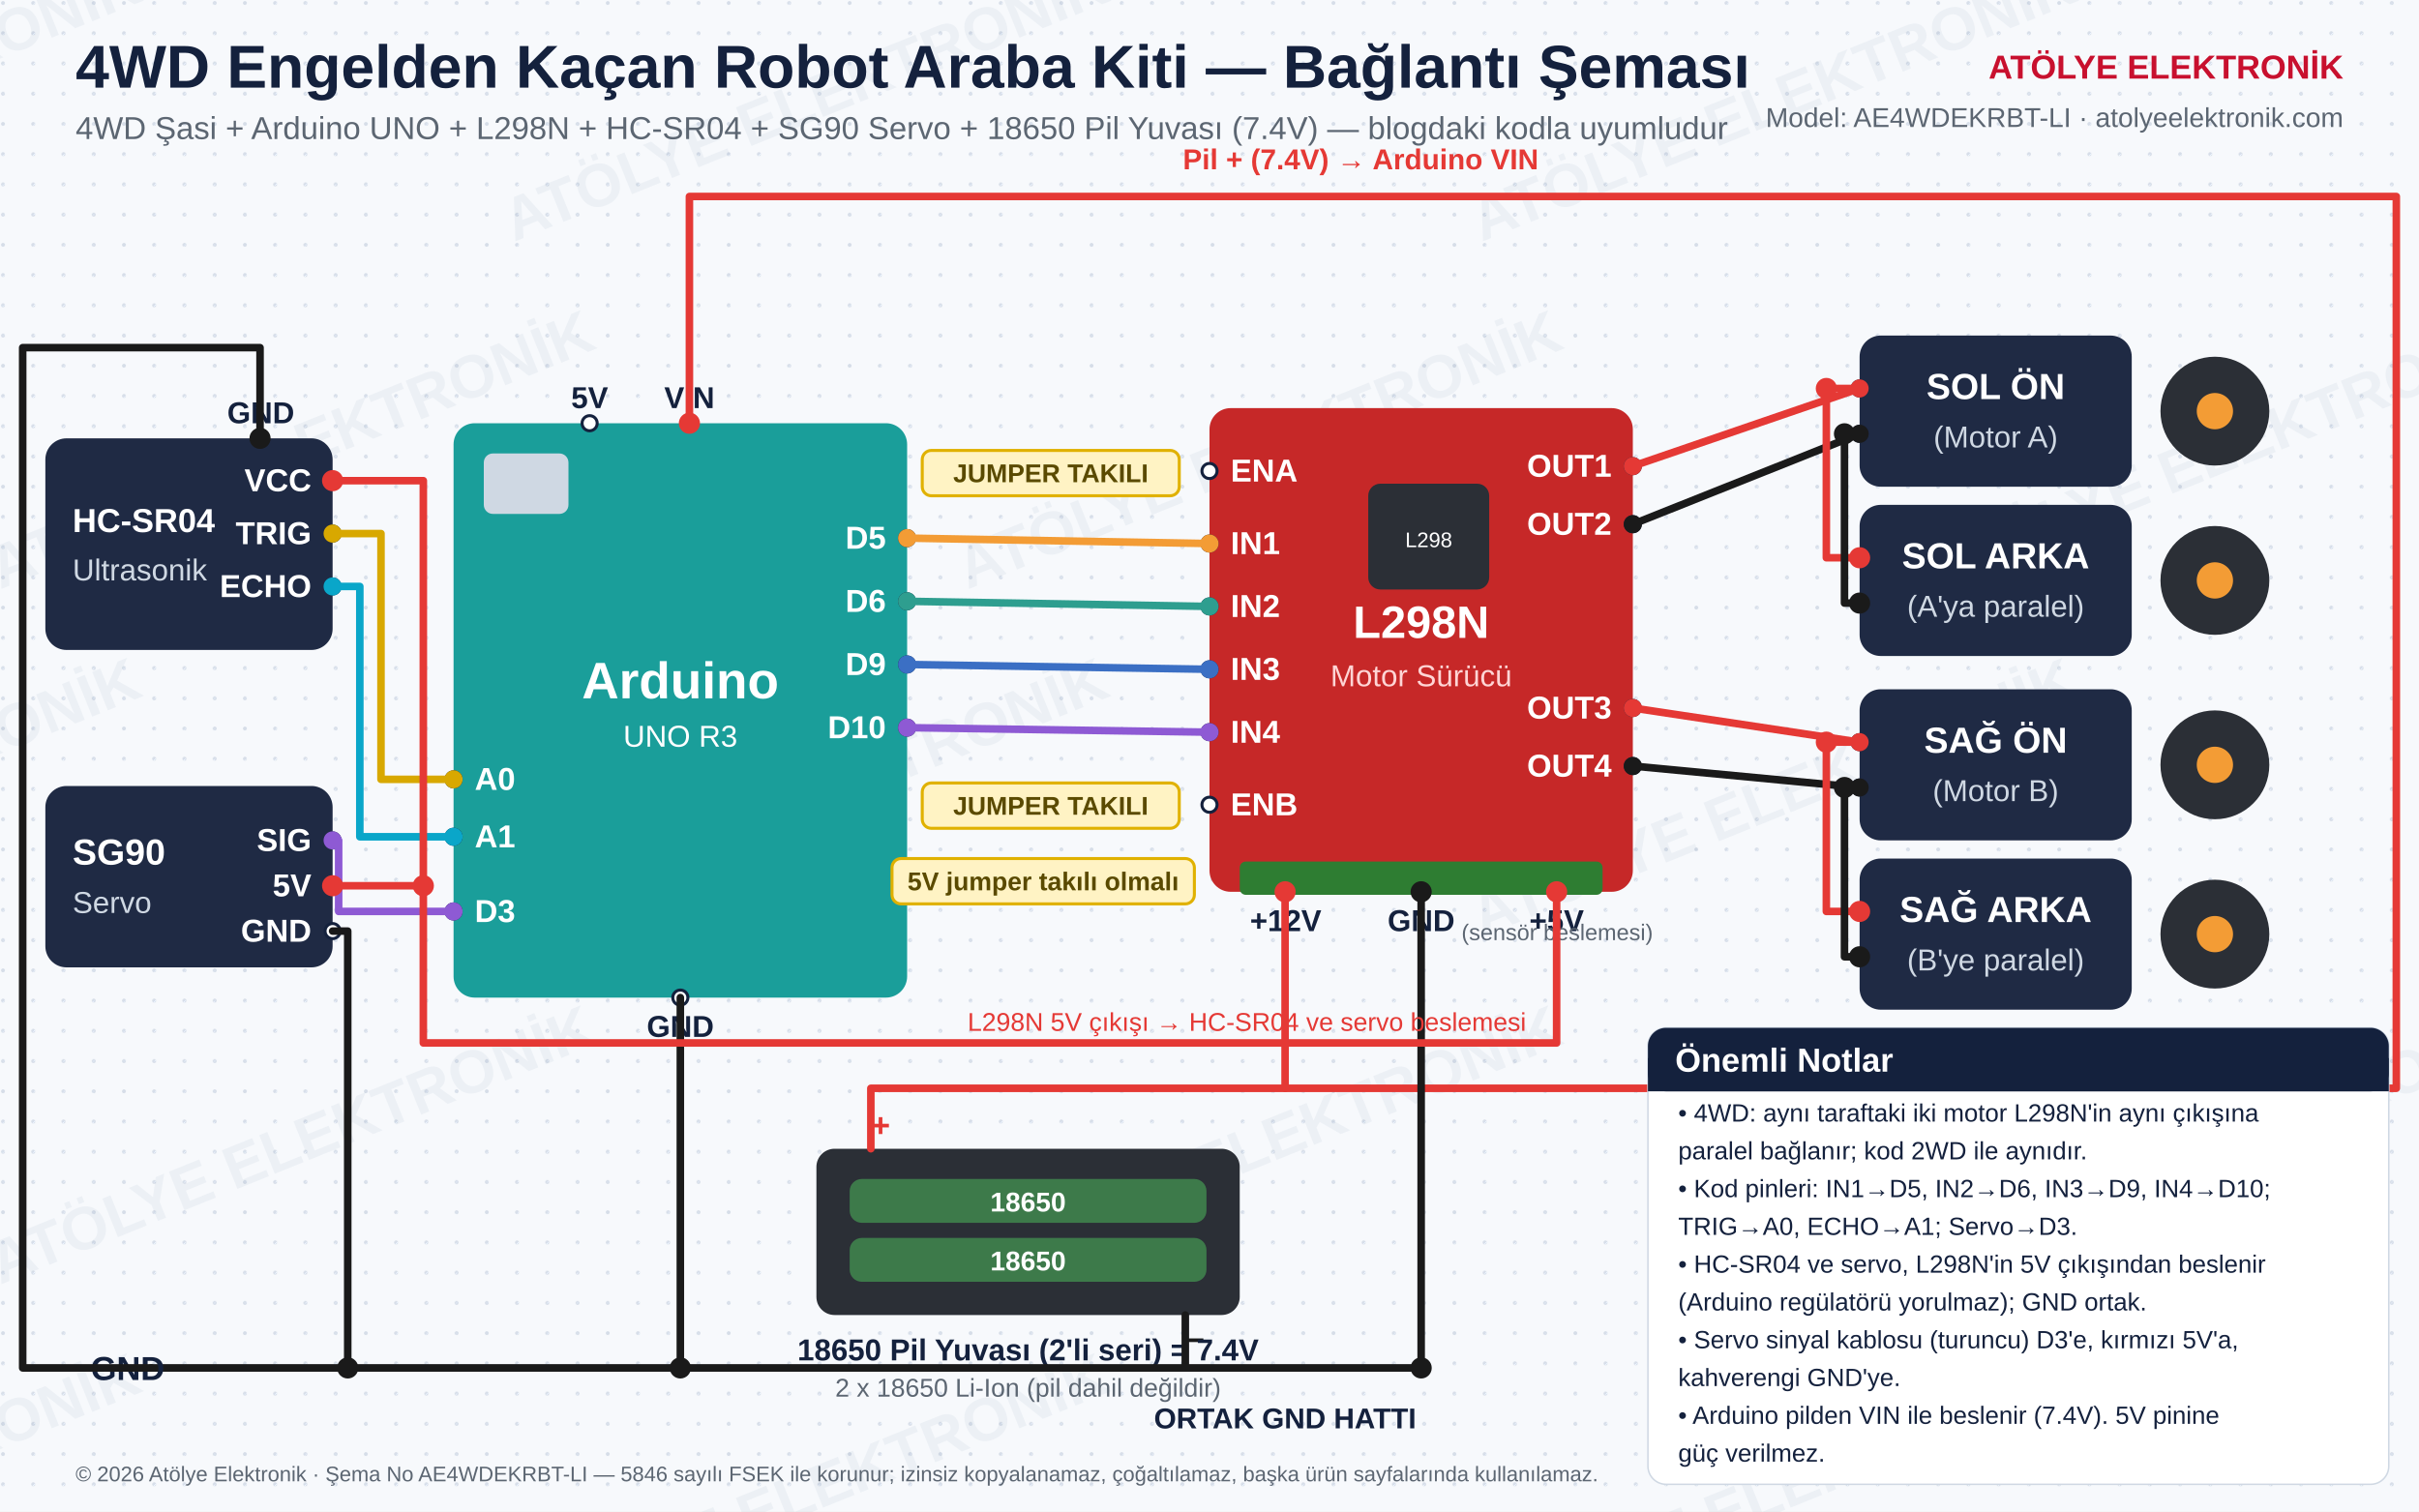
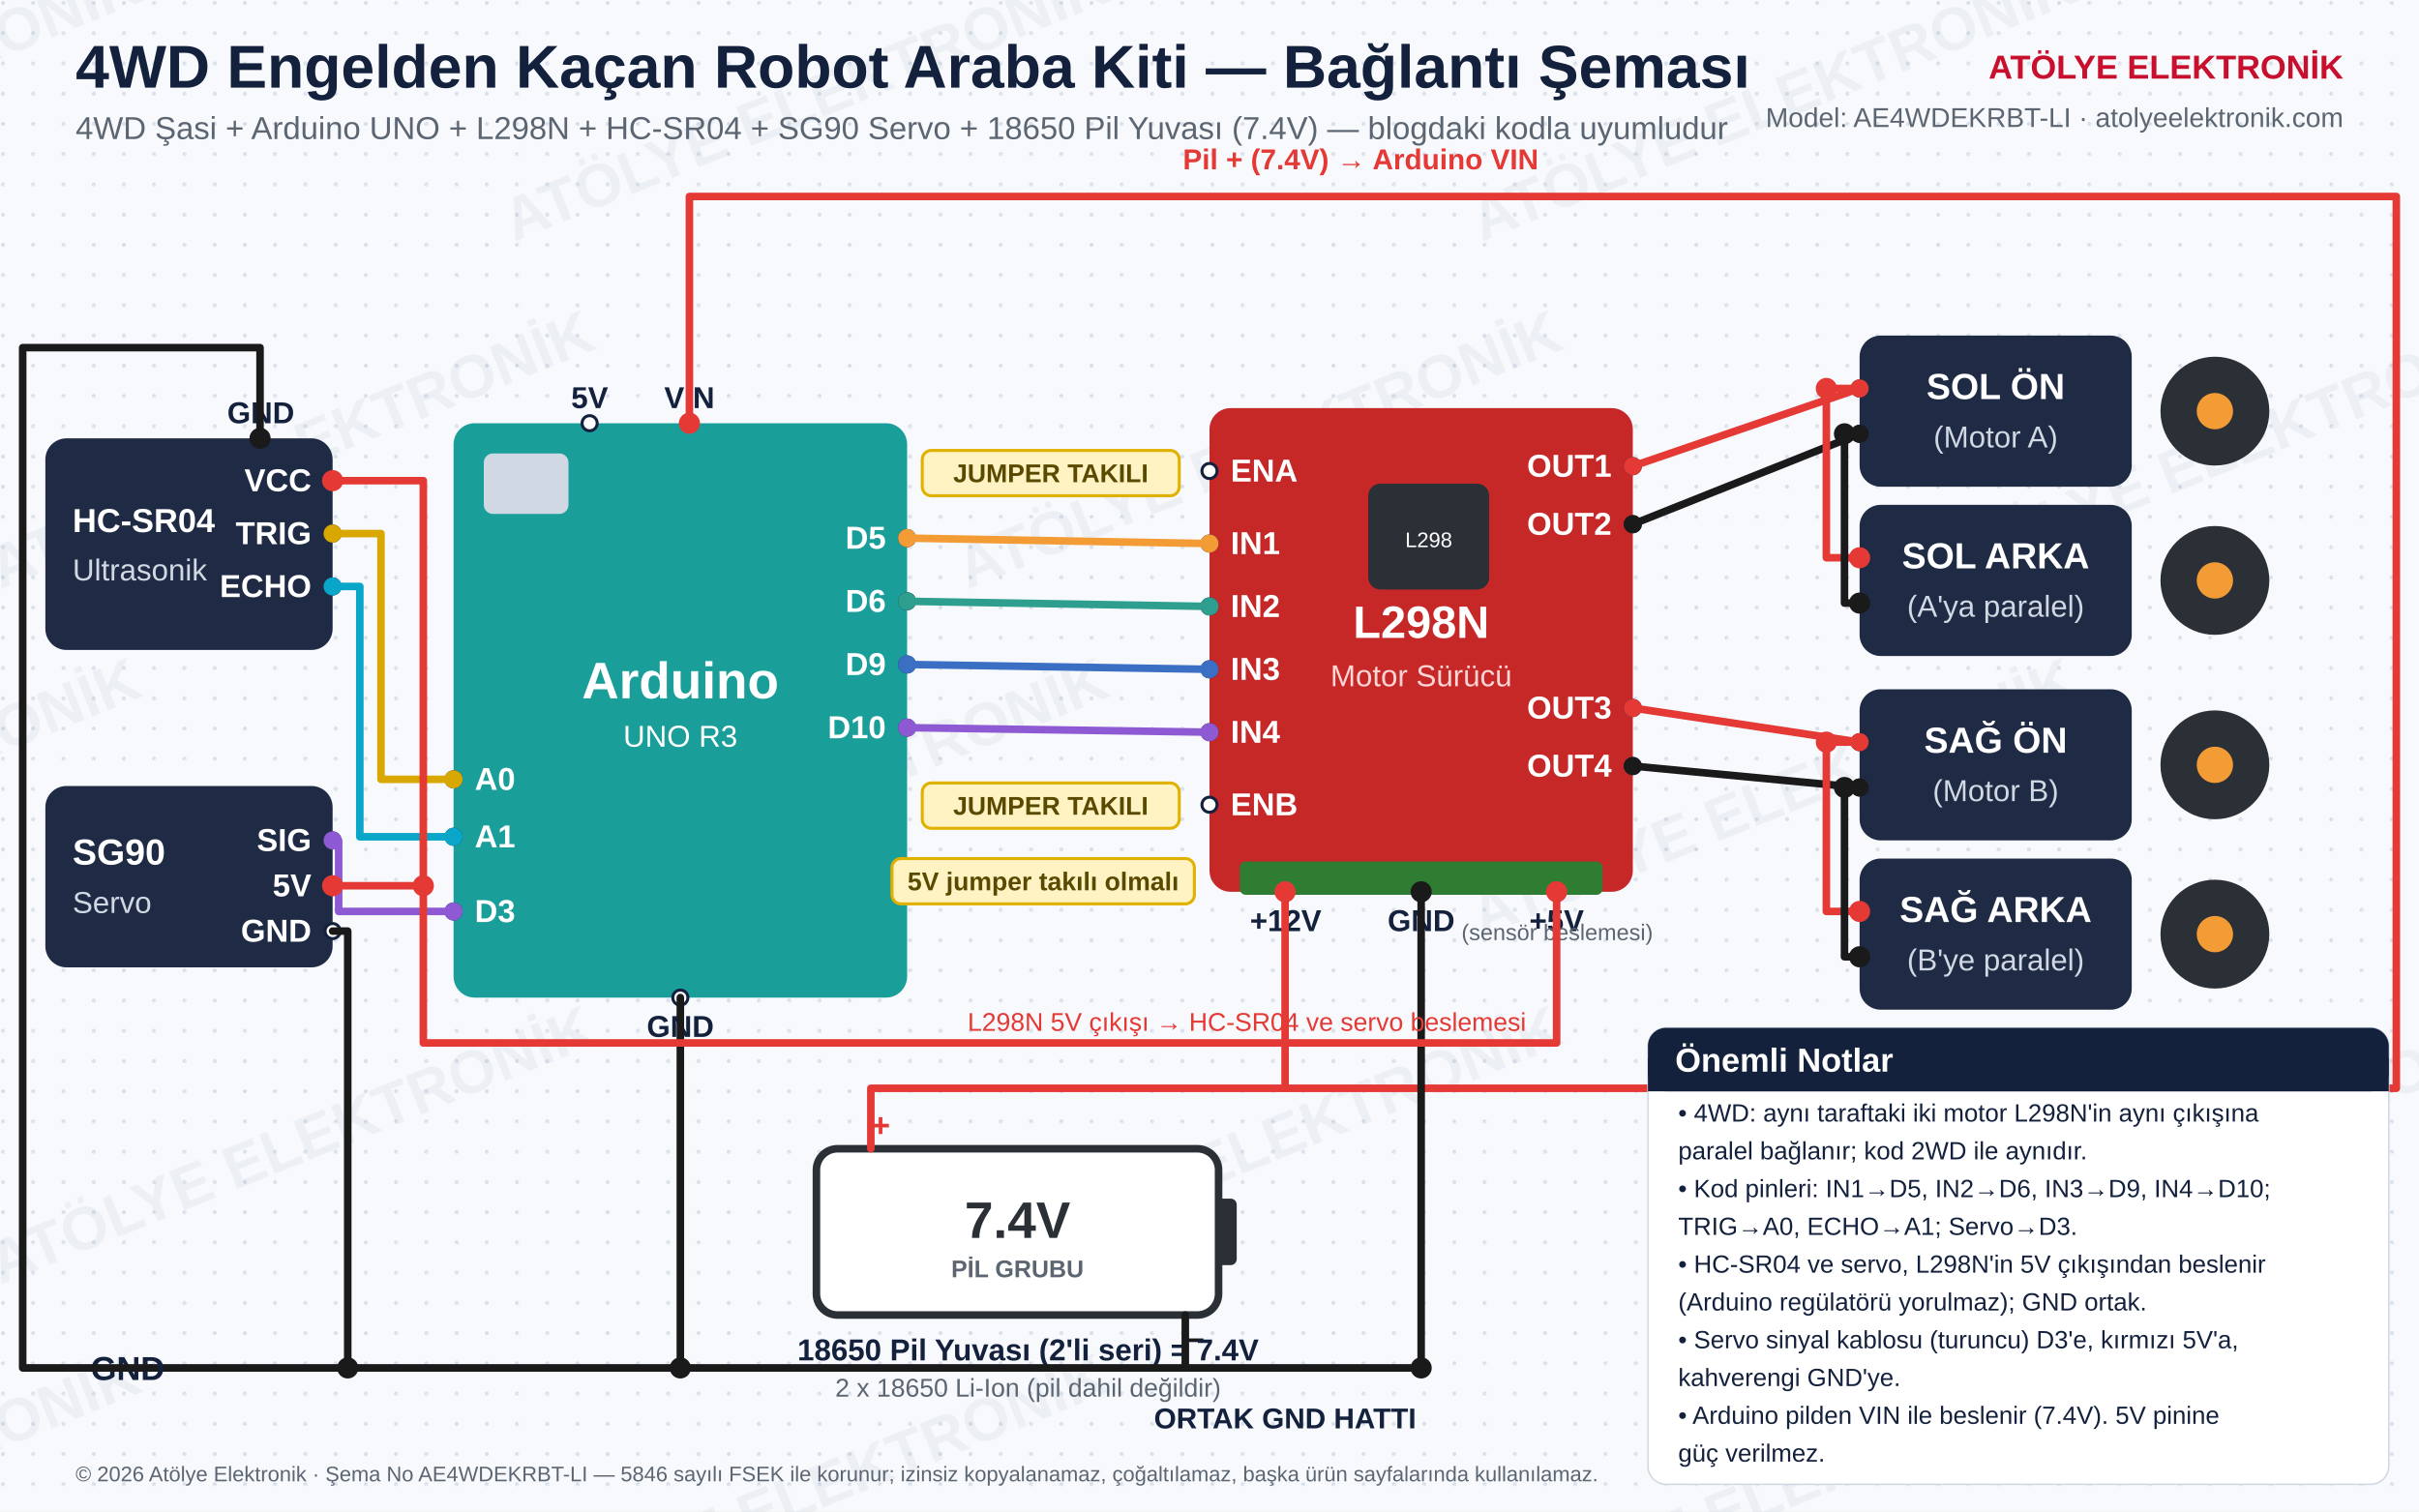
<svg xmlns="http://www.w3.org/2000/svg" width="1600" height="1000" viewBox="0 0 1600 1000" font-family="Segoe UI, Arial, sans-serif">
  <defs>
    <pattern id="dots" width="20" height="20" patternUnits="userSpaceOnUse">
      <circle cx="2" cy="2" r="1.3" fill="#d6dde8" />
    </pattern>
  </defs>
  <rect width="1600" height="1000" fill="#f7f9fc" />
  <rect width="1600" height="1000" fill="url(#dots)" />
  <g opacity="0.045" font-weight="800" font-size="40" fill="#003360">
    <text x="-300" y="160" transform="rotate(-22 -300 160)">ATÖLYE ELEKTRONİK</text>
    <text x="340" y="160" transform="rotate(-22 340 160)">ATÖLYE ELEKTRONİK</text>
    <text x="980" y="160" transform="rotate(-22 980 160)">ATÖLYE ELEKTRONİK</text>
    <text x="1620" y="160" transform="rotate(-22 1620 160)">ATÖLYE ELEKTRONİK</text>
    <text x="0" y="390" transform="rotate(-22 0 390)">ATÖLYE ELEKTRONİK</text>
    <text x="640" y="390" transform="rotate(-22 640 390)">ATÖLYE ELEKTRONİK</text>
    <text x="1280" y="390" transform="rotate(-22 1280 390)">ATÖLYE ELEKTRONİK</text>
    <text x="-300" y="620" transform="rotate(-22 -300 620)">ATÖLYE ELEKTRONİK</text>
    <text x="340" y="620" transform="rotate(-22 340 620)">ATÖLYE ELEKTRONİK</text>
    <text x="980" y="620" transform="rotate(-22 980 620)">ATÖLYE ELEKTRONİK</text>
    <text x="1620" y="620" transform="rotate(-22 1620 620)">ATÖLYE ELEKTRONİK</text>
    <text x="0" y="850" transform="rotate(-22 0 850)">ATÖLYE ELEKTRONİK</text>
    <text x="640" y="850" transform="rotate(-22 640 850)">ATÖLYE ELEKTRONİK</text>
    <text x="1280" y="850" transform="rotate(-22 1280 850)">ATÖLYE ELEKTRONİK</text>
    <text x="-300" y="1080" transform="rotate(-22 -300 1080)">ATÖLYE ELEKTRONİK</text>
    <text x="340" y="1080" transform="rotate(-22 340 1080)">ATÖLYE ELEKTRONİK</text>
    <text x="980" y="1080" transform="rotate(-22 980 1080)">ATÖLYE ELEKTRONİK</text>
    <text x="1620" y="1080" transform="rotate(-22 1620 1080)">ATÖLYE ELEKTRONİK</text>
  </g>
  <text x="50" y="58" font-size="40" font-weight="800" fill="#14213d">4WD Engelden Kaçan Robot Araba Kiti — Bağlantı Şeması</text>
  <text x="50" y="92" font-size="21" fill="#5c6672">4WD Şasi + Arduino UNO + L298N + HC-SR04 + SG90 Servo + 18650 Pil Yuvası (7.4V) — blogdaki kodla uyumludur</text>
  <text x="1550" y="52" text-anchor="end" font-size="22" font-weight="800" fill="#c8102e">ATÖLYE ELEKTRONİK</text>
  <text x="1550" y="84" text-anchor="end" font-size="18" fill="#5c6672">Model: AE4WDEKRBT-LI · atolyeelektronik.com</text>
  <rect x="300" y="280" width="300" height="380" rx="14" fill="#1a9e9a" />
  <text x="450.0" y="462.0" text-anchor="middle" font-size="34" font-weight="700" fill="#fff">Arduino</text>
  <text x="450.0" y="494.0" text-anchor="middle" font-size="20" fill="#ffffff">UNO R3</text>
  <text x="586" y="363.0" text-anchor="end" font-size="21" font-weight="700" fill="#fff">D5</text>
  <circle cx="600" cy="356.0" r="5" fill="#fff" stroke="#14213d" stroke-width="2" />
  <text x="586" y="404.8" text-anchor="end" font-size="21" font-weight="700" fill="#fff">D6</text>
  <circle cx="600" cy="397.8" r="5" fill="#fff" stroke="#14213d" stroke-width="2" />
  <text x="586" y="446.6" text-anchor="end" font-size="21" font-weight="700" fill="#fff">D9</text>
  <circle cx="600" cy="439.6" r="5" fill="#fff" stroke="#14213d" stroke-width="2" />
  <text x="586" y="488.4" text-anchor="end" font-size="21" font-weight="700" fill="#fff">D10</text>
  <circle cx="600" cy="481.4" r="5" fill="#fff" stroke="#14213d" stroke-width="2" />
  <text x="390.0" y="270" text-anchor="middle" font-size="20" font-weight="700" fill="#14213d">5V</text>
  <circle cx="390.0" cy="280" r="5" fill="#fff" stroke="#14213d" stroke-width="2" />
  <text x="456.0" y="270" text-anchor="middle" font-size="20" font-weight="700" fill="#14213d">VIN</text>
  <circle cx="456.0" cy="280" r="5" fill="#fff" stroke="#14213d" stroke-width="2" />
  <text x="450.0" y="686" text-anchor="middle" font-size="20" font-weight="700" fill="#14213d">GND</text>
  <circle cx="450.0" cy="660" r="5" fill="#fff" stroke="#14213d" stroke-width="2" />
  <rect x="320" y="300" width="56" height="40" rx="6" fill="#cfd8e3" />
  <rect x="800" y="270" width="280" height="320" rx="14" fill="#c62828" />
  <text x="940.0" y="422.0" text-anchor="middle" font-size="30" font-weight="700" fill="#fff">L298N</text>
  <text x="940.0" y="454.0" text-anchor="middle" font-size="20" fill="#ffd5d5">Motor Sürücü</text>
  <text x="814" y="318.6" font-size="21" font-weight="700" fill="#fff">ENA</text>
  <circle cx="800" cy="311.6" r="5" fill="#fff" stroke="#14213d" stroke-width="2" />
  <text x="814" y="366.6" font-size="21" font-weight="700" fill="#fff">IN1</text>
  <circle cx="800" cy="359.6" r="5" fill="#fff" stroke="#14213d" stroke-width="2" />
  <text x="814" y="408.2" font-size="21" font-weight="700" fill="#fff">IN2</text>
  <circle cx="800" cy="401.2" r="5" fill="#fff" stroke="#14213d" stroke-width="2" />
  <text x="814" y="449.8" font-size="21" font-weight="700" fill="#fff">IN3</text>
  <circle cx="800" cy="442.8" r="5" fill="#fff" stroke="#14213d" stroke-width="2" />
  <text x="814" y="491.4" font-size="21" font-weight="700" fill="#fff">IN4</text>
  <circle cx="800" cy="484.4" r="5" fill="#fff" stroke="#14213d" stroke-width="2" />
  <text x="814" y="539.4" font-size="21" font-weight="700" fill="#fff">ENB</text>
  <circle cx="800" cy="532.4" r="5" fill="#fff" stroke="#14213d" stroke-width="2" />
  <text x="1066" y="315.4" text-anchor="end" font-size="21" font-weight="700" fill="#fff">OUT1</text>
  <circle cx="1080" cy="308.4" r="5" fill="#fff" stroke="#14213d" stroke-width="2" />
  <text x="1066" y="353.8" text-anchor="end" font-size="21" font-weight="700" fill="#fff">OUT2</text>
  <circle cx="1080" cy="346.8" r="5" fill="#fff" stroke="#14213d" stroke-width="2" />
  <text x="1066" y="475.4" text-anchor="end" font-size="21" font-weight="700" fill="#fff">OUT3</text>
  <circle cx="1080" cy="468.4" r="5" fill="#fff" stroke="#14213d" stroke-width="2" />
  <text x="1066" y="513.8" text-anchor="end" font-size="21" font-weight="700" fill="#fff">OUT4</text>
  <circle cx="1080" cy="506.8" r="5" fill="#fff" stroke="#14213d" stroke-width="2" />
  <text x="850.4" y="616" text-anchor="middle" font-size="20" font-weight="700" fill="#14213d">+12V</text>
  <circle cx="850.4" cy="590" r="5" fill="#fff" stroke="#14213d" stroke-width="2" />
  <text x="940.0" y="616" text-anchor="middle" font-size="20" font-weight="700" fill="#14213d">GND</text>
  <circle cx="940.0" cy="590" r="5" fill="#fff" stroke="#14213d" stroke-width="2" />
  <text x="1029.6" y="616" text-anchor="middle" font-size="20" font-weight="700" fill="#14213d">+5V</text>
  <circle cx="1029.6" cy="590" r="5" fill="#fff" stroke="#14213d" stroke-width="2" />
  <rect x="905" y="320" width="80" height="70" rx="8" fill="#2b2f36" />
  <text x="945" y="362" text-anchor="middle" font-size="14" fill="#fff">L298</text>
  <rect x="820" y="570" width="240" height="22" rx="4" fill="#2e7d32" />
  <rect x="610" y="298" width="170" height="30" rx="6" fill="#fff3c4" stroke="#e0b100" stroke-width="2" />
  <text x="695.0" y="319" text-anchor="middle" font-size="17" font-weight="700" fill="#5a4a00">JUMPER TAKILI</text>
  <rect x="610" y="518" width="170" height="30" rx="6" fill="#fff3c4" stroke="#e0b100" stroke-width="2" />
  <text x="695.0" y="539" text-anchor="middle" font-size="17" font-weight="700" fill="#5a4a00">JUMPER TAKILI</text>
  <rect x="590" y="568" width="200" height="30" rx="6" fill="#fff3c4" stroke="#e0b100" stroke-width="2" />
  <text x="690.0" y="589" text-anchor="middle" font-size="17" font-weight="700" fill="#5a4a00">5V jumper takılı olmalı</text>
  <text x="1030" y="622" text-anchor="middle" font-size="15" font-weight="500" fill="#5c6672">(sensör beslemesi)</text>
  <rect x="1230" y="222" width="180" height="100" rx="14" fill="#1f2a44" />
  <text x="1320.0" y="264.0" text-anchor="middle" font-size="24" font-weight="700" fill="#fff">SOL ÖN</text>
  <text x="1320.0" y="296.0" text-anchor="middle" font-size="20" fill="#cfd8e3">(Motor A)</text>
  <text x="1244" y="264.0" font-size="21" font-weight="700" fill="#fff" />
  <circle cx="1230" cy="257.0" r="5" fill="#fff" stroke="#14213d" stroke-width="2" />
  <text x="1244" y="294.0" font-size="21" font-weight="700" fill="#fff"> </text>
  <circle cx="1230" cy="287.0" r="5" fill="#fff" stroke="#14213d" stroke-width="2" />
  <circle cx="1465" cy="272" r="36" fill="#2b2f36" />
  <circle cx="1465" cy="272" r="12" fill="#f39c35" />
  <rect x="1230" y="334" width="180" height="100" rx="14" fill="#1f2a44" />
  <text x="1320.0" y="376.0" text-anchor="middle" font-size="24" font-weight="700" fill="#fff">SOL ARKA</text>
  <text x="1320.0" y="408.0" text-anchor="middle" font-size="20" fill="#cfd8e3">(A'ya paralel)</text>
  <text x="1244" y="376.0" font-size="21" font-weight="700" fill="#fff" />
  <circle cx="1230" cy="369.0" r="5" fill="#fff" stroke="#14213d" stroke-width="2" />
  <text x="1244" y="406.0" font-size="21" font-weight="700" fill="#fff"> </text>
  <circle cx="1230" cy="399.0" r="5" fill="#fff" stroke="#14213d" stroke-width="2" />
  <circle cx="1465" cy="384" r="36" fill="#2b2f36" />
  <circle cx="1465" cy="384" r="12" fill="#f39c35" />
  <rect x="1230" y="456" width="180" height="100" rx="14" fill="#1f2a44" />
  <text x="1320.0" y="498.0" text-anchor="middle" font-size="24" font-weight="700" fill="#fff">SAĞ ÖN</text>
  <text x="1320.0" y="530.0" text-anchor="middle" font-size="20" fill="#cfd8e3">(Motor B)</text>
  <text x="1244" y="498.0" font-size="21" font-weight="700" fill="#fff" />
  <circle cx="1230" cy="491.0" r="5" fill="#fff" stroke="#14213d" stroke-width="2" />
  <text x="1244" y="528.0" font-size="21" font-weight="700" fill="#fff"> </text>
  <circle cx="1230" cy="521.0" r="5" fill="#fff" stroke="#14213d" stroke-width="2" />
  <circle cx="1465" cy="506" r="36" fill="#2b2f36" />
  <circle cx="1465" cy="506" r="12" fill="#f39c35" />
  <rect x="1230" y="568" width="180" height="100" rx="14" fill="#1f2a44" />
  <text x="1320.0" y="610.0" text-anchor="middle" font-size="24" font-weight="700" fill="#fff">SAĞ ARKA</text>
  <text x="1320.0" y="642.0" text-anchor="middle" font-size="20" fill="#cfd8e3">(B'ye paralel)</text>
  <text x="1244" y="610.0" font-size="21" font-weight="700" fill="#fff" />
  <circle cx="1230" cy="603.0" r="5" fill="#fff" stroke="#14213d" stroke-width="2" />
  <text x="1244" y="640.0" font-size="21" font-weight="700" fill="#fff"> </text>
  <circle cx="1230" cy="633.0" r="5" fill="#fff" stroke="#14213d" stroke-width="2" />
  <circle cx="1465" cy="618" r="36" fill="#2b2f36" />
  <circle cx="1465" cy="618" r="12" fill="#f39c35" />
-   <rect x="540" y="760" width="280" height="110" rx="12" fill="#2b2f36" />
-   <rect x="562" y="780.0" width="236" height="29.0" rx="8" fill="#3d7a4a" />
-   <text x="680.0" y="801.5" text-anchor="middle" font-size="18" font-weight="700" fill="#fff">18650</text>
-   <rect x="562" y="819.0" width="236" height="29.0" rx="8" fill="#3d7a4a" />
-   <text x="680.0" y="840.5" text-anchor="middle" font-size="18" font-weight="700" fill="#fff">18650</text>
+   <rect x="540" y="760" width="266" height="110" rx="14" fill="#fff" stroke="#2b2f36" stroke-width="5" />
+   <rect x="804" y="793.0" width="14" height="44.0" rx="4" fill="#2b2f36" />
+   <text x="673.0" y="819.0" text-anchor="middle" font-size="34" font-weight="800" fill="#2b2f36">7.4V</text>
+   <text x="673.0" y="845.0" text-anchor="middle" font-size="16" font-weight="700" fill="#5c6672">PİL GRUBU</text>
  <text x="576" y="752" font-size="22" font-weight="700" fill="#e53935">+</text>
  <text x="784" y="894" font-size="22" font-weight="700" fill="#1a1a1a">−</text>
  <text x="680.0" y="900" text-anchor="middle" font-size="20" font-weight="700" fill="#14213d">18650 Pil Yuvası (2'li seri) = 7.4V</text>
  <text x="680.0" y="924" text-anchor="middle" font-size="17" fill="#5c6672">2 x 18650 Li-Ion (pil dahil değildir)</text>
  <path d="M 600 356.0 L 800 359.6" fill="none" stroke="#f39c35" stroke-width="5" stroke-linejoin="round" stroke-linecap="round" />
  <circle cx="600" cy="356.0" r="6" fill="#f39c35" />
  <circle cx="800" cy="359.6" r="6" fill="#f39c35" />
  <path d="M 600 397.8 L 800 401.2" fill="none" stroke="#2e9e8f" stroke-width="5" stroke-linejoin="round" stroke-linecap="round" />
  <circle cx="600" cy="397.8" r="6" fill="#2e9e8f" />
  <circle cx="800" cy="401.2" r="6" fill="#2e9e8f" />
  <path d="M 600 439.6 L 800 442.8" fill="none" stroke="#3b6fc4" stroke-width="5" stroke-linejoin="round" stroke-linecap="round" />
  <circle cx="600" cy="439.6" r="6" fill="#3b6fc4" />
  <circle cx="800" cy="442.8" r="6" fill="#3b6fc4" />
  <path d="M 600 481.4 L 800 484.4" fill="none" stroke="#8e5ad4" stroke-width="5" stroke-linejoin="round" stroke-linecap="round" />
  <circle cx="600" cy="481.4" r="6" fill="#8e5ad4" />
  <circle cx="800" cy="484.4" r="6" fill="#8e5ad4" />
  <path d="M 1080 308.4 L 1230 257.0" fill="none" stroke="#e53935" stroke-width="5" stroke-linejoin="round" stroke-linecap="round" />
  <circle cx="1080" cy="308.4" r="6" fill="#e53935" />
  <circle cx="1230" cy="257.0" r="6" fill="#e53935" />
  <path d="M 1080 346.8 L 1230 287.0" fill="none" stroke="#1a1a1a" stroke-width="5" stroke-linejoin="round" stroke-linecap="round" />
  <circle cx="1080" cy="346.8" r="6" fill="#1a1a1a" />
  <circle cx="1230" cy="287.0" r="6" fill="#1a1a1a" />
  <path d="M 1080 468.4 L 1230 491.0" fill="none" stroke="#e53935" stroke-width="5" stroke-linejoin="round" stroke-linecap="round" />
  <circle cx="1080" cy="468.4" r="6" fill="#e53935" />
  <circle cx="1230" cy="491.0" r="6" fill="#e53935" />
  <path d="M 1080 506.8 L 1230 521.0" fill="none" stroke="#1a1a1a" stroke-width="5" stroke-linejoin="round" stroke-linecap="round" />
  <circle cx="1080" cy="506.8" r="6" fill="#1a1a1a" />
  <circle cx="1230" cy="521.0" r="6" fill="#1a1a1a" />
  <path d="M 1230 257.0 L 1208 257.0 L 1208 369.0 L 1230 369.0" fill="none" stroke="#e53935" stroke-width="5" stroke-linejoin="round" stroke-linecap="round" />
  <circle cx="1230" cy="369.0" r="7" fill="#e53935" />
  <circle cx="1208" cy="257.0" r="7" fill="#e53935" />
  <path d="M 1230 287.0 L 1220 287.0 L 1220 399.0 L 1230 399.0" fill="none" stroke="#1a1a1a" stroke-width="5" stroke-linejoin="round" stroke-linecap="round" />
  <circle cx="1230" cy="399.0" r="7" fill="#1a1a1a" />
  <circle cx="1220" cy="287.0" r="7" fill="#1a1a1a" />
  <path d="M 1230 491.0 L 1208 491.0 L 1208 603.0 L 1230 603.0" fill="none" stroke="#e53935" stroke-width="5" stroke-linejoin="round" stroke-linecap="round" />
  <circle cx="1230" cy="603.0" r="7" fill="#e53935" />
  <circle cx="1208" cy="491.0" r="7" fill="#e53935" />
  <path d="M 1230 521.0 L 1220 521.0 L 1220 633.0 L 1230 633.0" fill="none" stroke="#1a1a1a" stroke-width="5" stroke-linejoin="round" stroke-linecap="round" />
  <circle cx="1230" cy="633.0" r="7" fill="#1a1a1a" />
  <circle cx="1220" cy="521.0" r="7" fill="#1a1a1a" />
  <path d="M 576 760 L 576 720 L 850 720 L 850 590" fill="none" stroke="#e53935" stroke-width="5" stroke-linejoin="round" stroke-linecap="round" />
  <circle cx="850" cy="590" r="7" fill="#e53935" />
  <path d="M 850 720 L 1585 720 L 1585 130 L 456 130 L 456 280" fill="none" stroke="#e53935" stroke-width="5" stroke-linejoin="round" stroke-linecap="round" />
  <circle cx="456" cy="280" r="7" fill="#e53935" />
  <text x="900" y="112" text-anchor="middle" font-size="19" font-weight="700" fill="#e53935">Pil + (7.4V) → Arduino VIN</text>
  <path d="M 784 870 L 784 905 L 100 905" fill="none" stroke="#1a1a1a" stroke-width="5" stroke-linejoin="round" stroke-linecap="round" />
  <path d="M 784 905 L 940 905 L 940 590" fill="none" stroke="#1a1a1a" stroke-width="5" stroke-linejoin="round" stroke-linecap="round" />
  <circle cx="940" cy="590" r="7" fill="#1a1a1a" />
  <path d="M 450 660 L 450 905" fill="none" stroke="#1a1a1a" stroke-width="5" stroke-linejoin="round" stroke-linecap="round" />
  <circle cx="450" cy="905" r="7" fill="#1a1a1a" />
  <circle cx="940" cy="905" r="7" fill="#1a1a1a" />
  <text x="60" y="913" text-anchor="start" font-size="22" font-weight="700" fill="#14213d">GND</text>
  <text x="850" y="945" text-anchor="middle" font-size="19" font-weight="700" fill="#14213d">ORTAK GND HATTI</text>
  <rect x="30" y="290" width="190" height="140" rx="14" fill="#1f2a44" />
  <text x="48" y="352.0" text-anchor="start" font-size="22" font-weight="700" fill="#fff">HC-SR04</text>
  <text x="48" y="384.0" text-anchor="start" font-size="20" fill="#cfd8e3">Ultrasonik</text>
  <text x="206" y="325.0" text-anchor="end" font-size="21" font-weight="700" fill="#fff">VCC</text>
  <circle cx="220" cy="318.0" r="5" fill="#fff" stroke="#14213d" stroke-width="2" />
  <text x="206" y="360.0" text-anchor="end" font-size="21" font-weight="700" fill="#fff">TRIG</text>
  <circle cx="220" cy="353.0" r="5" fill="#fff" stroke="#14213d" stroke-width="2" />
  <text x="206" y="395.0" text-anchor="end" font-size="21" font-weight="700" fill="#fff">ECHO</text>
  <circle cx="220" cy="388.0" r="5" fill="#fff" stroke="#14213d" stroke-width="2" />
  <text x="172.5" y="280" text-anchor="middle" font-size="20" font-weight="700" fill="#14213d">GND</text>
  <circle cx="172.5" cy="290" r="5" fill="#fff" stroke="#14213d" stroke-width="2" />
  <rect x="30" y="520" width="190" height="120" rx="14" fill="#1f2a44" />
  <text x="48" y="572.0" text-anchor="start" font-size="24" font-weight="700" fill="#fff">SG90</text>
  <text x="48" y="604.0" text-anchor="start" font-size="20" fill="#cfd8e3">Servo</text>
  <text x="206" y="563.0" text-anchor="end" font-size="21" font-weight="700" fill="#fff">SIG</text>
  <circle cx="220" cy="556.0" r="5" fill="#fff" stroke="#14213d" stroke-width="2" />
  <text x="206" y="593.0" text-anchor="end" font-size="21" font-weight="700" fill="#fff">5V</text>
  <circle cx="220" cy="586.0" r="5" fill="#fff" stroke="#14213d" stroke-width="2" />
  <text x="206" y="623.0" text-anchor="end" font-size="21" font-weight="700" fill="#fff">GND</text>
  <circle cx="220" cy="616.0" r="5" fill="#fff" stroke="#14213d" stroke-width="2" />
  <text x="314" y="522.6" font-size="21" font-weight="700" fill="#fff">A0</text>
  <circle cx="300" cy="515.6" r="5" fill="#fff" stroke="#14213d" stroke-width="2" />
  <text x="314" y="560.6" font-size="21" font-weight="700" fill="#fff">A1</text>
  <circle cx="300" cy="553.6" r="5" fill="#fff" stroke="#14213d" stroke-width="2" />
  <text x="314" y="610.0" font-size="21" font-weight="700" fill="#fff">D3</text>
  <circle cx="300" cy="603.0" r="5" fill="#fff" stroke="#14213d" stroke-width="2" />
  <path d="M 220 353.0 L 252 353 L 252 515.6 L 300 515.6" fill="none" stroke="#d8a800" stroke-width="5" stroke-linejoin="round" stroke-linecap="round" />
  <circle cx="220" cy="353.0" r="6" fill="#d8a800" />
  <circle cx="300" cy="515.6" r="6" fill="#d8a800" />
  <path d="M 220 388.0 L 238 388 L 238 553.6 L 300 553.6" fill="none" stroke="#0aa6c9" stroke-width="5" stroke-linejoin="round" stroke-linecap="round" />
  <circle cx="220" cy="388.0" r="6" fill="#0aa6c9" />
  <circle cx="300" cy="553.6" r="6" fill="#0aa6c9" />
  <path d="M 220 556.0 L 224 556 L 224 603 L 300 603.0" fill="none" stroke="#8e5ad4" stroke-width="5" stroke-linejoin="round" stroke-linecap="round" />
  <circle cx="220" cy="556.0" r="6" fill="#8e5ad4" />
  <circle cx="300" cy="603.0" r="6" fill="#8e5ad4" />
  <path d="M 220 318 L 280 318 L 280 690 L 1029.6 690 L 1029.6 590" fill="none" stroke="#e53935" stroke-width="5" stroke-linejoin="round" stroke-linecap="round" />
  <circle cx="220" cy="318" r="7" fill="#e53935" />
  <circle cx="1029.6" cy="590" r="7" fill="#e53935" />
  <path d="M 220 586 L 280 586" fill="none" stroke="#e53935" stroke-width="5" stroke-linejoin="round" stroke-linecap="round" />
  <circle cx="280" cy="586" r="7" fill="#e53935" />
  <circle cx="220" cy="586" r="7" fill="#e53935" />
  <text x="640" y="682" text-anchor="start" font-size="17" font-weight="500" fill="#e53935">L298N 5V çıkışı → HC-SR04 ve servo beslemesi</text>
  <path d="M 172 290 L 172 230 L 15 230 L 15 905 L 100 905" fill="none" stroke="#1a1a1a" stroke-width="5" stroke-linejoin="round" stroke-linecap="round" />
  <circle cx="172" cy="290" r="7" fill="#1a1a1a" />
  <path d="M 220 616 L 230 616 L 230 905" fill="none" stroke="#1a1a1a" stroke-width="5" stroke-linejoin="round" stroke-linecap="round" />
  <circle cx="230" cy="905" r="7" fill="#1a1a1a" />
  <rect x="1090" y="680" width="490" height="302" rx="12" fill="#fff" stroke="#cfd8e3" />
  <rect x="1090" y="680" width="490" height="42" rx="12" fill="#14213d" />
  <rect x="1090" y="700" width="490" height="22" fill="#14213d" />
  <text x="1108" y="709" font-size="22" font-weight="700" fill="#fff">Önemli Notlar</text>
  <text x="1110" y="742" font-size="16.5" fill="#14213d">• 4WD: aynı taraftaki iki motor L298N'in aynı çıkışına</text>
  <text x="1110" y="767" font-size="16.5" fill="#14213d">   paralel bağlanır; kod 2WD ile aynıdır.</text>
  <text x="1110" y="792" font-size="16.5" fill="#14213d">• Kod pinleri: IN1→D5, IN2→D6, IN3→D9, IN4→D10;</text>
  <text x="1110" y="817" font-size="16.5" fill="#14213d">   TRIG→A0, ECHO→A1; Servo→D3.</text>
  <text x="1110" y="842" font-size="16.5" fill="#14213d">• HC-SR04 ve servo, L298N'in 5V çıkışından beslenir</text>
  <text x="1110" y="867" font-size="16.5" fill="#14213d">   (Arduino regülatörü yorulmaz); GND ortak.</text>
  <text x="1110" y="892" font-size="16.5" fill="#14213d">• Servo sinyal kablosu (turuncu) D3'e, kırmızı 5V'a,</text>
  <text x="1110" y="917" font-size="16.5" fill="#14213d">   kahverengi GND'ye.</text>
  <text x="1110" y="942" font-size="16.5" fill="#14213d">• Arduino pilden VIN ile beslenir (7.4V). 5V pinine</text>
  <text x="1110" y="967" font-size="16.5" fill="#14213d">   güç verilmez.</text>
  <text x="50" y="980" font-size="14" fill="#5c6672">© 2026 Atölye Elektronik · Şema No AE4WDEKRBT-LI — 5846 sayılı FSEK ile korunur; izinsiz kopyalanamaz, çoğaltılamaz, başka ürün sayfalarında kullanılamaz.</text>
</svg>
